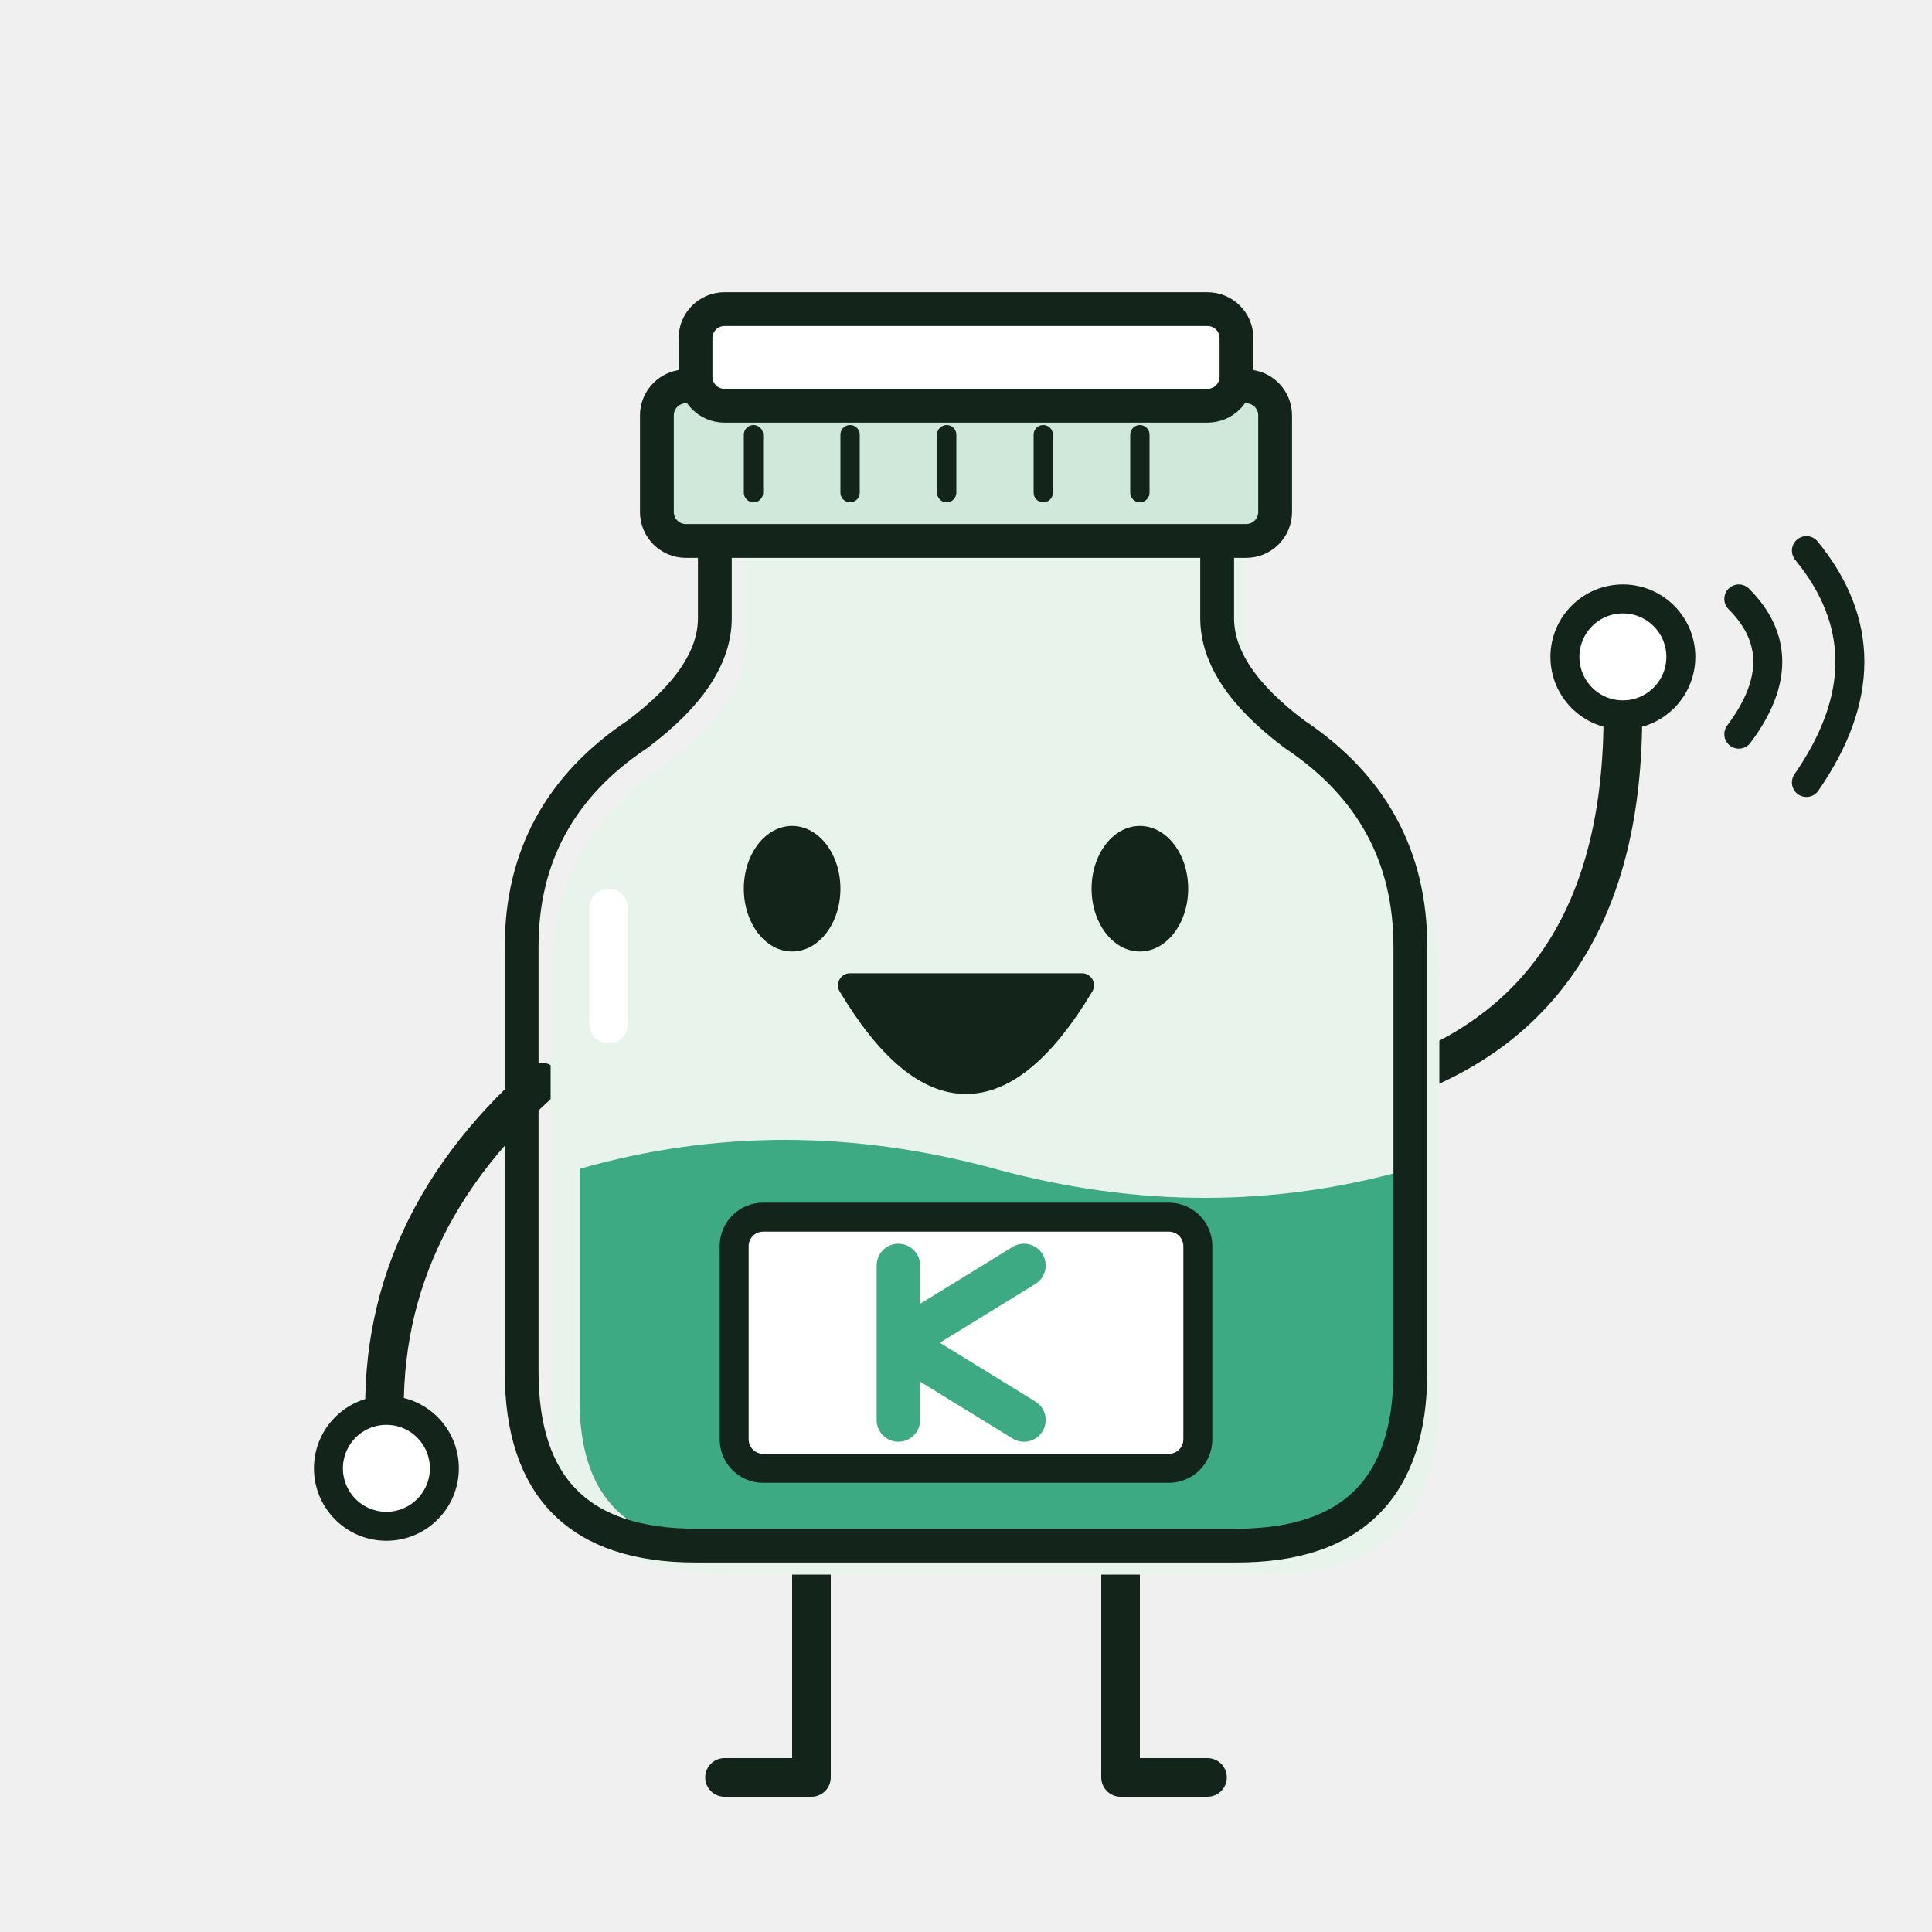
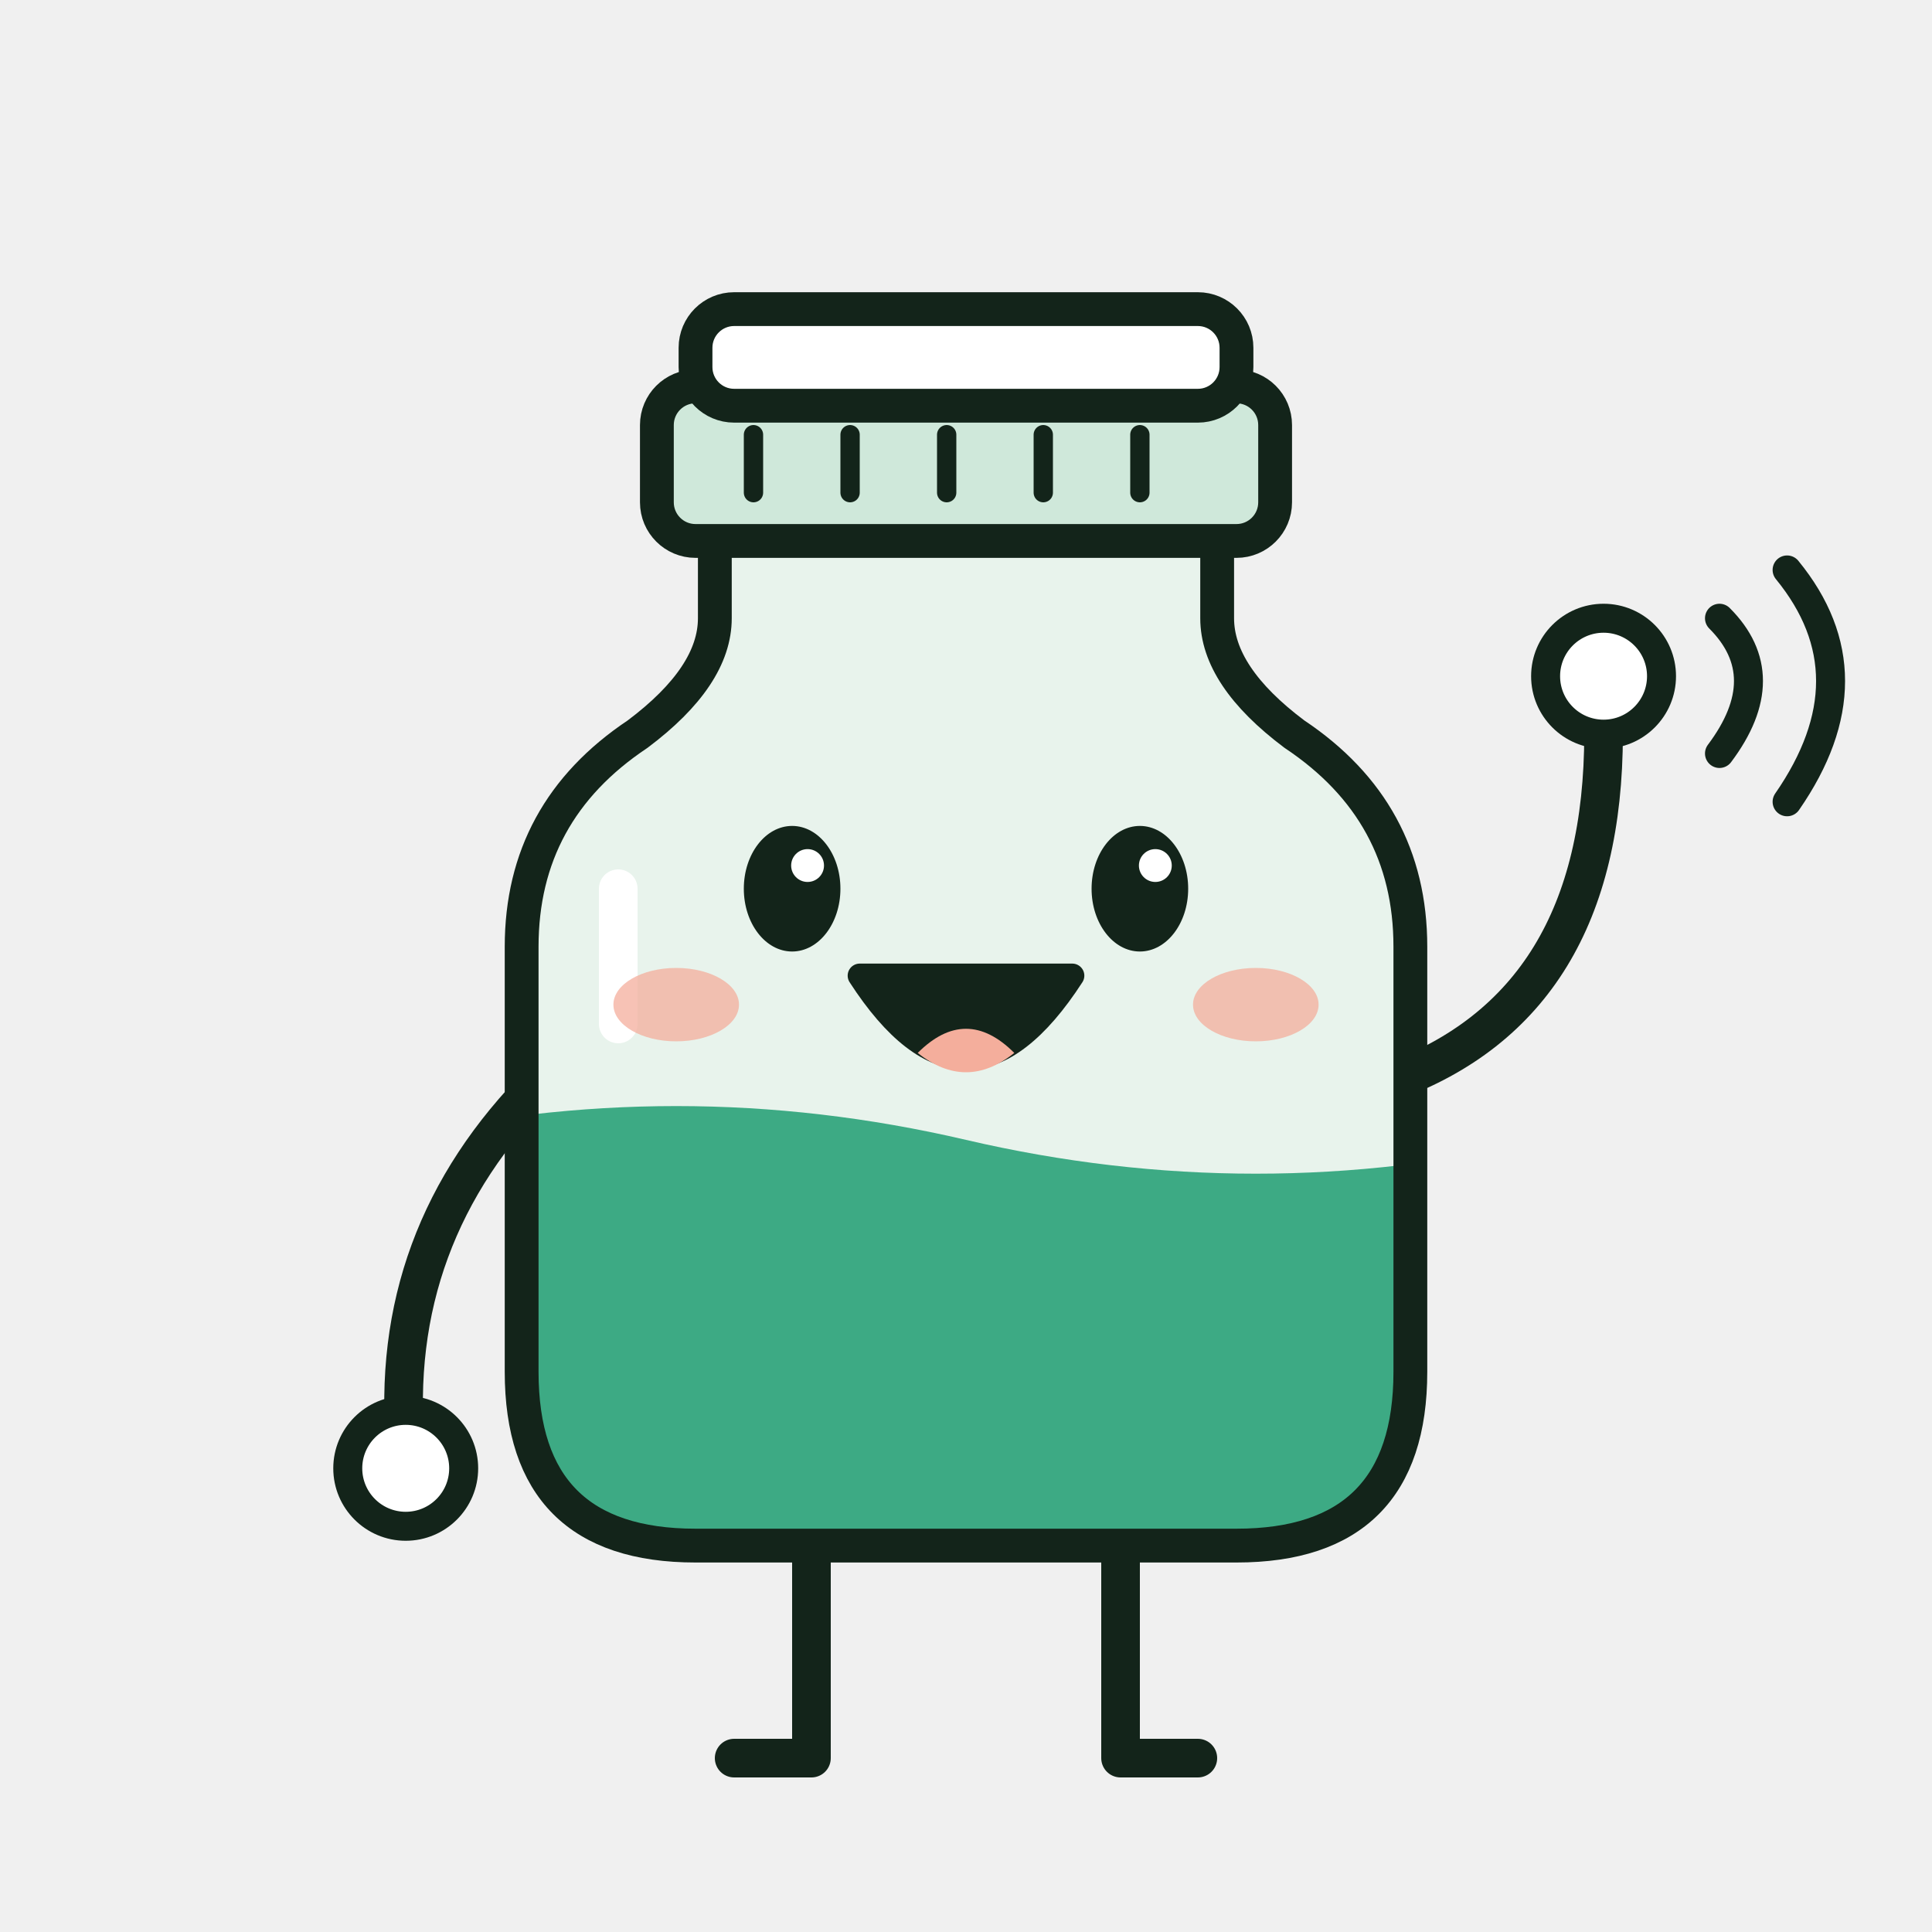
<svg xmlns="http://www.w3.org/2000/svg" viewBox="0 0 200 200" width="200" height="200">
-   <path d="M84 156 V184 h-9" fill="none" stroke="#13241A" stroke-width="4" stroke-linecap="round" stroke-linejoin="round" />
-   <path d="M116 156 V184 h9" fill="none" stroke="#13241A" stroke-width="4" stroke-linecap="round" stroke-linejoin="round" />
-   <path d="M56 112 Q38 128 40 150" fill="none" stroke="#13241A" stroke-width="4" stroke-linecap="round" stroke-linejoin="round" />
-   <path d="M144 112 Q168 104 168 74" fill="none" stroke="#13241A" stroke-width="4" stroke-linecap="round" stroke-linejoin="round" />
-   <g transform="translate(0 0)">
-     <path d="M74 52 H126 V64 Q126 70 134 76 Q146 84 146 98 V142 Q146 160 128 160 H72 Q54 160 54 142 V98 Q54 84 66 76 Q74 70 74 64 Z" transform="translate(3 3)" fill="#E8F3EC" />
-     <path d="M57 118 Q78 112 100 118 T143 118 V142 Q143 157 128 157 H72 Q57 157 57 142 Z" transform="translate(3 3)" fill="#3DAA84" />
-     <path d="M74 52 H126 V64 Q126 70 134 76 Q146 84 146 98 V142 Q146 160 128 160 H72 Q54 160 54 142 V98 Q54 84 66 76 Q74 70 74 64 Z" fill="none" stroke="#13241A" stroke-width="3.5" stroke-linecap="round" stroke-linejoin="round" />
-     <path d="M63 94 v12" stroke="#FFFFFF" stroke-width="4" stroke-linecap="round" />
-     <rect x="76" y="126" width="48" height="26" rx="3" fill="#FFFFFF" stroke="#13241A" stroke-width="3" stroke-linecap="round" stroke-linejoin="round" />
-     <path d="M93 131 v16 M93 139 l13 -8 M93 139 l13 8" fill="none" stroke="#3DAA84" stroke-width="4.5" stroke-linecap="round" stroke-linejoin="round" />
+   <path d="M144 112 Q166 104 166 76" fill="none" stroke="#13241A" stroke-width="4" stroke-linecap="round" stroke-linejoin="round" />
+   <circle cx="166" cy="70" r="6" fill="#FFFFFF" stroke="#13241A" stroke-width="3" stroke-linecap="round" stroke-linejoin="round" />
+   <path d="M178 64 q6 6 0 14" fill="none" stroke="#13241A" stroke-width="3" stroke-linecap="round" stroke-linejoin="round" />
+   <path d="M185 59 q9 11 0 24" fill="none" stroke="#13241A" stroke-width="3" stroke-linecap="round" stroke-linejoin="round" />
+   <path d="M84 156 V182 h-8" fill="none" stroke="#13241A" stroke-width="4" stroke-linecap="round" stroke-linejoin="round" />
+   <path d="M116 156 V182 h8" fill="none" stroke="#13241A" stroke-width="4" stroke-linecap="round" stroke-linejoin="round" />
+   <path d="M56 112 Q40 128 42 150" fill="none" stroke="#13241A" stroke-width="4" stroke-linecap="round" stroke-linejoin="round" />
+   <circle cx="42" cy="152" r="6" fill="#FFFFFF" stroke="#13241A" stroke-width="3" stroke-linecap="round" stroke-linejoin="round" />
+   <defs>
+     <clipPath id="jar">
+       <path d="M74 52 H126 V64 Q126 70 134 76 Q146 84 146 98 V142 Q146 160 128 160 H72 Q54 160 54 142 V98 Q54 84 66 76 Q74 70 74 64 Z" />
+     </clipPath>
+   </defs>
+   <path d="M74 52 H126 V64 Q126 70 134 76 Q146 84 146 98 V142 Q146 160 128 160 H72 Q54 160 54 142 V98 Q54 84 66 76 Q74 70 74 64 Z" fill="#E8F3EC" />
+   <path d="M40 118 Q70 111 100 118 T160 118 V170 H40 Z" fill="#3DAA84" clip-path="url(#jar)" />
+   <path d="M64 92 v14" stroke="#FFFFFF" stroke-width="4" stroke-linecap="round" />
+   <path d="M74 52 H126 V64 Q126 70 134 76 Q146 84 146 98 V142 Q146 160 128 160 H72 Q54 160 54 142 V98 Q54 84 66 76 Q74 70 74 64 Z" fill="none" stroke="#13241A" stroke-width="3.5" stroke-linecap="round" stroke-linejoin="round" />
+   <g transform="translate(0 0) rotate(0 100 46)">
+     <rect x="68" y="40" width="64" height="16" rx="4" fill="#CFE8DA" stroke="#13241A" stroke-width="3.5" stroke-linecap="round" stroke-linejoin="round" />
+     <path d="M78 45 v6 M88 45 v6 M98 45 v6 M108 45 v6 M118 45 v6" fill="none" stroke="#13241A" stroke-width="2" stroke-linecap="round" stroke-linejoin="round" />
+     <rect x="72" y="32" width="56" height="10" rx="4" fill="#FFFFFF" stroke="#13241A" stroke-width="3.5" stroke-linecap="round" stroke-linejoin="round" />
  </g>
-   <g transform="translate(0 0) rotate(0 100 46)">
-     <rect x="68" y="40" width="64" height="16" rx="3" fill="#CFE8DA" stroke="#13241A" stroke-width="3.5" stroke-linecap="round" stroke-linejoin="round" />
-     <path d="M78 45 v6 M88 45 v6 M98 45 v6 M108 45 v6 M118 45 v6" fill="none" stroke="#13241A" stroke-width="2" stroke-linecap="round" stroke-linejoin="round" />
-     <rect x="72" y="32" width="56" height="10" rx="3" fill="#FFFFFF" stroke="#13241A" stroke-width="3.5" stroke-linecap="round" stroke-linejoin="round" />
+   <g opacity="0.75">
+     <ellipse cx="70" cy="104" rx="6.5" ry="3.8" fill="#F4AE9C" />
+     <ellipse cx="130" cy="104" rx="6.5" ry="3.8" fill="#F4AE9C" />
  </g>
+   <path d="M89 101 Q100 118 111 101 Z" fill="#13241A" stroke="#13241A" stroke-width="2.5" stroke-linecap="round" stroke-linejoin="round" />
+   <path d="M95 109 Q100 104 105 109 Q100 113 95 109 Z" fill="#F4AE9C" />
  <ellipse cx="82" cy="92" rx="5" ry="6.5" fill="#13241A" />
+   <circle cx="83.6" cy="89.6" r="1.7" fill="#FFFFFF" />
  <ellipse cx="118" cy="92" rx="5" ry="6.5" fill="#13241A" />
-   <path d="M88 102 Q100 122 112 102 Z" fill="#13241A" stroke="#13241A" stroke-width="2.5" stroke-linecap="round" stroke-linejoin="round" />
-   <circle cx="40" cy="152" r="6" fill="#FFFFFF" stroke="#13241A" stroke-width="3" stroke-linecap="round" stroke-linejoin="round" />
-   <circle cx="168" cy="68" r="6" fill="#FFFFFF" stroke="#13241A" stroke-width="3" stroke-linecap="round" stroke-linejoin="round" />
-   <path d="M180 62 q6 6 0 14" fill="none" stroke="#13241A" stroke-width="3" stroke-linecap="round" stroke-linejoin="round" />
-   <path d="M187 57 q9 11 0 24" fill="none" stroke="#13241A" stroke-width="3" stroke-linecap="round" stroke-linejoin="round" />
+   <circle cx="119.6" cy="89.6" r="1.7" fill="#FFFFFF" />
</svg>
